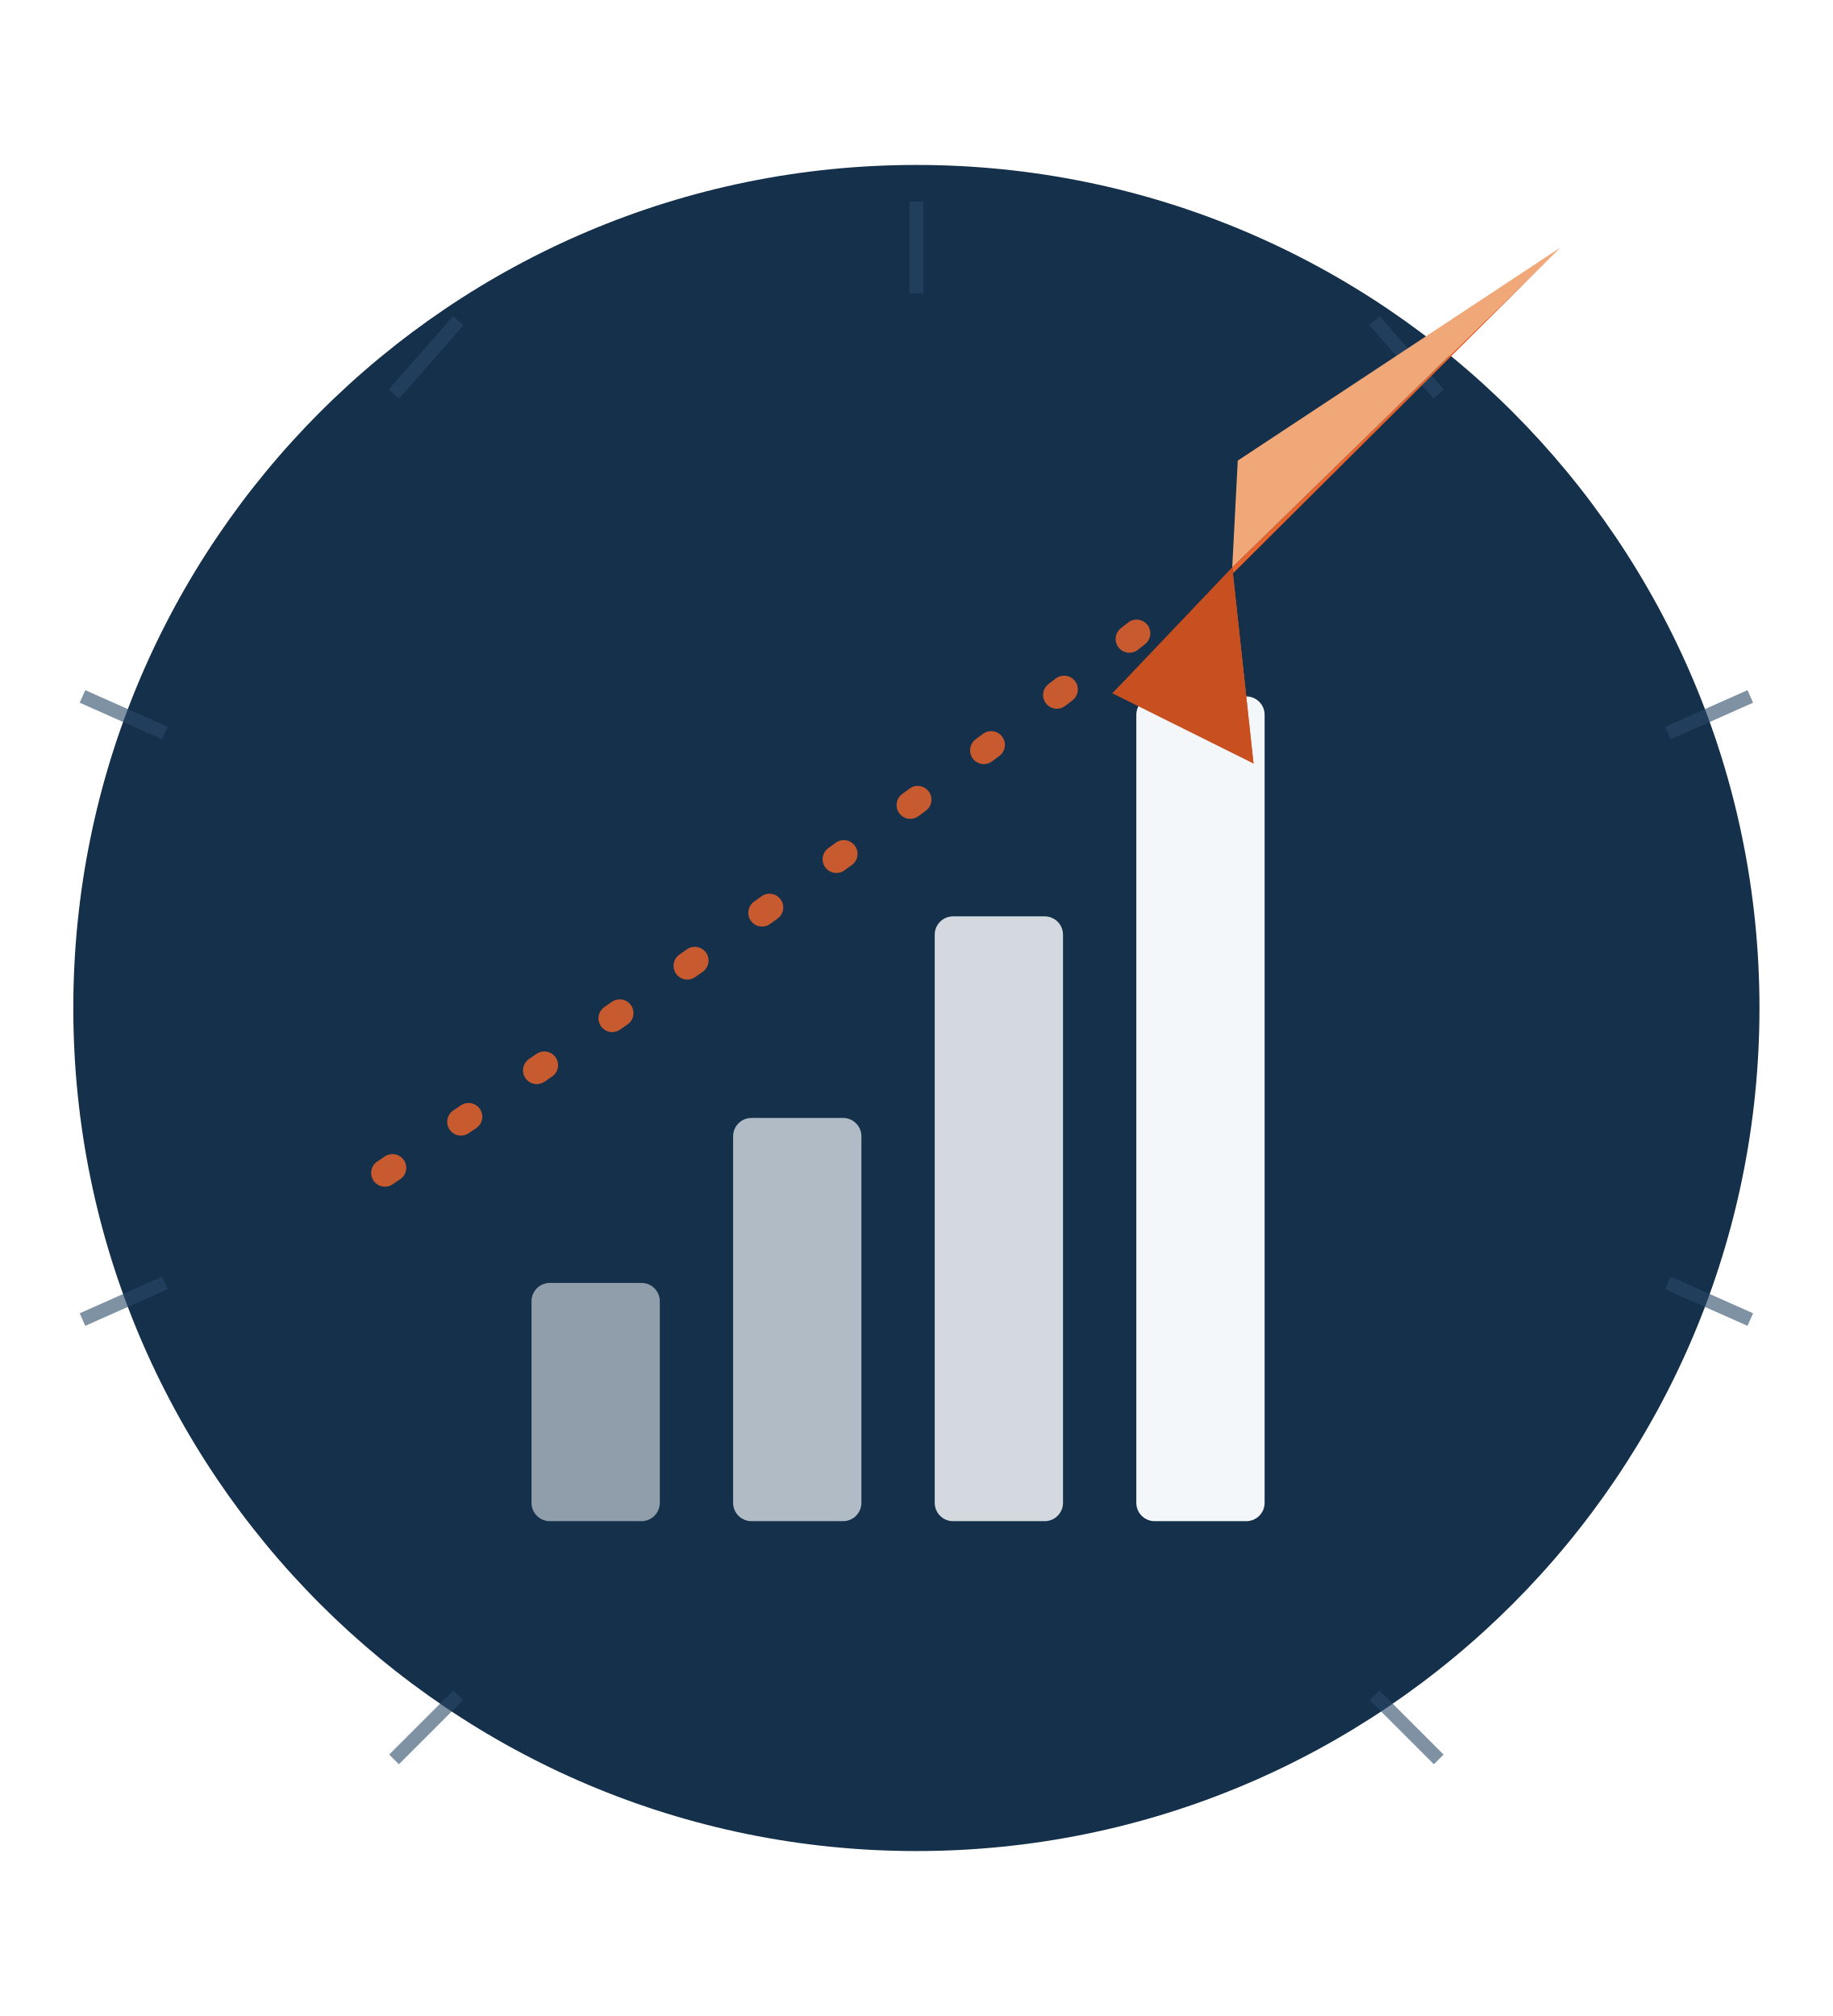
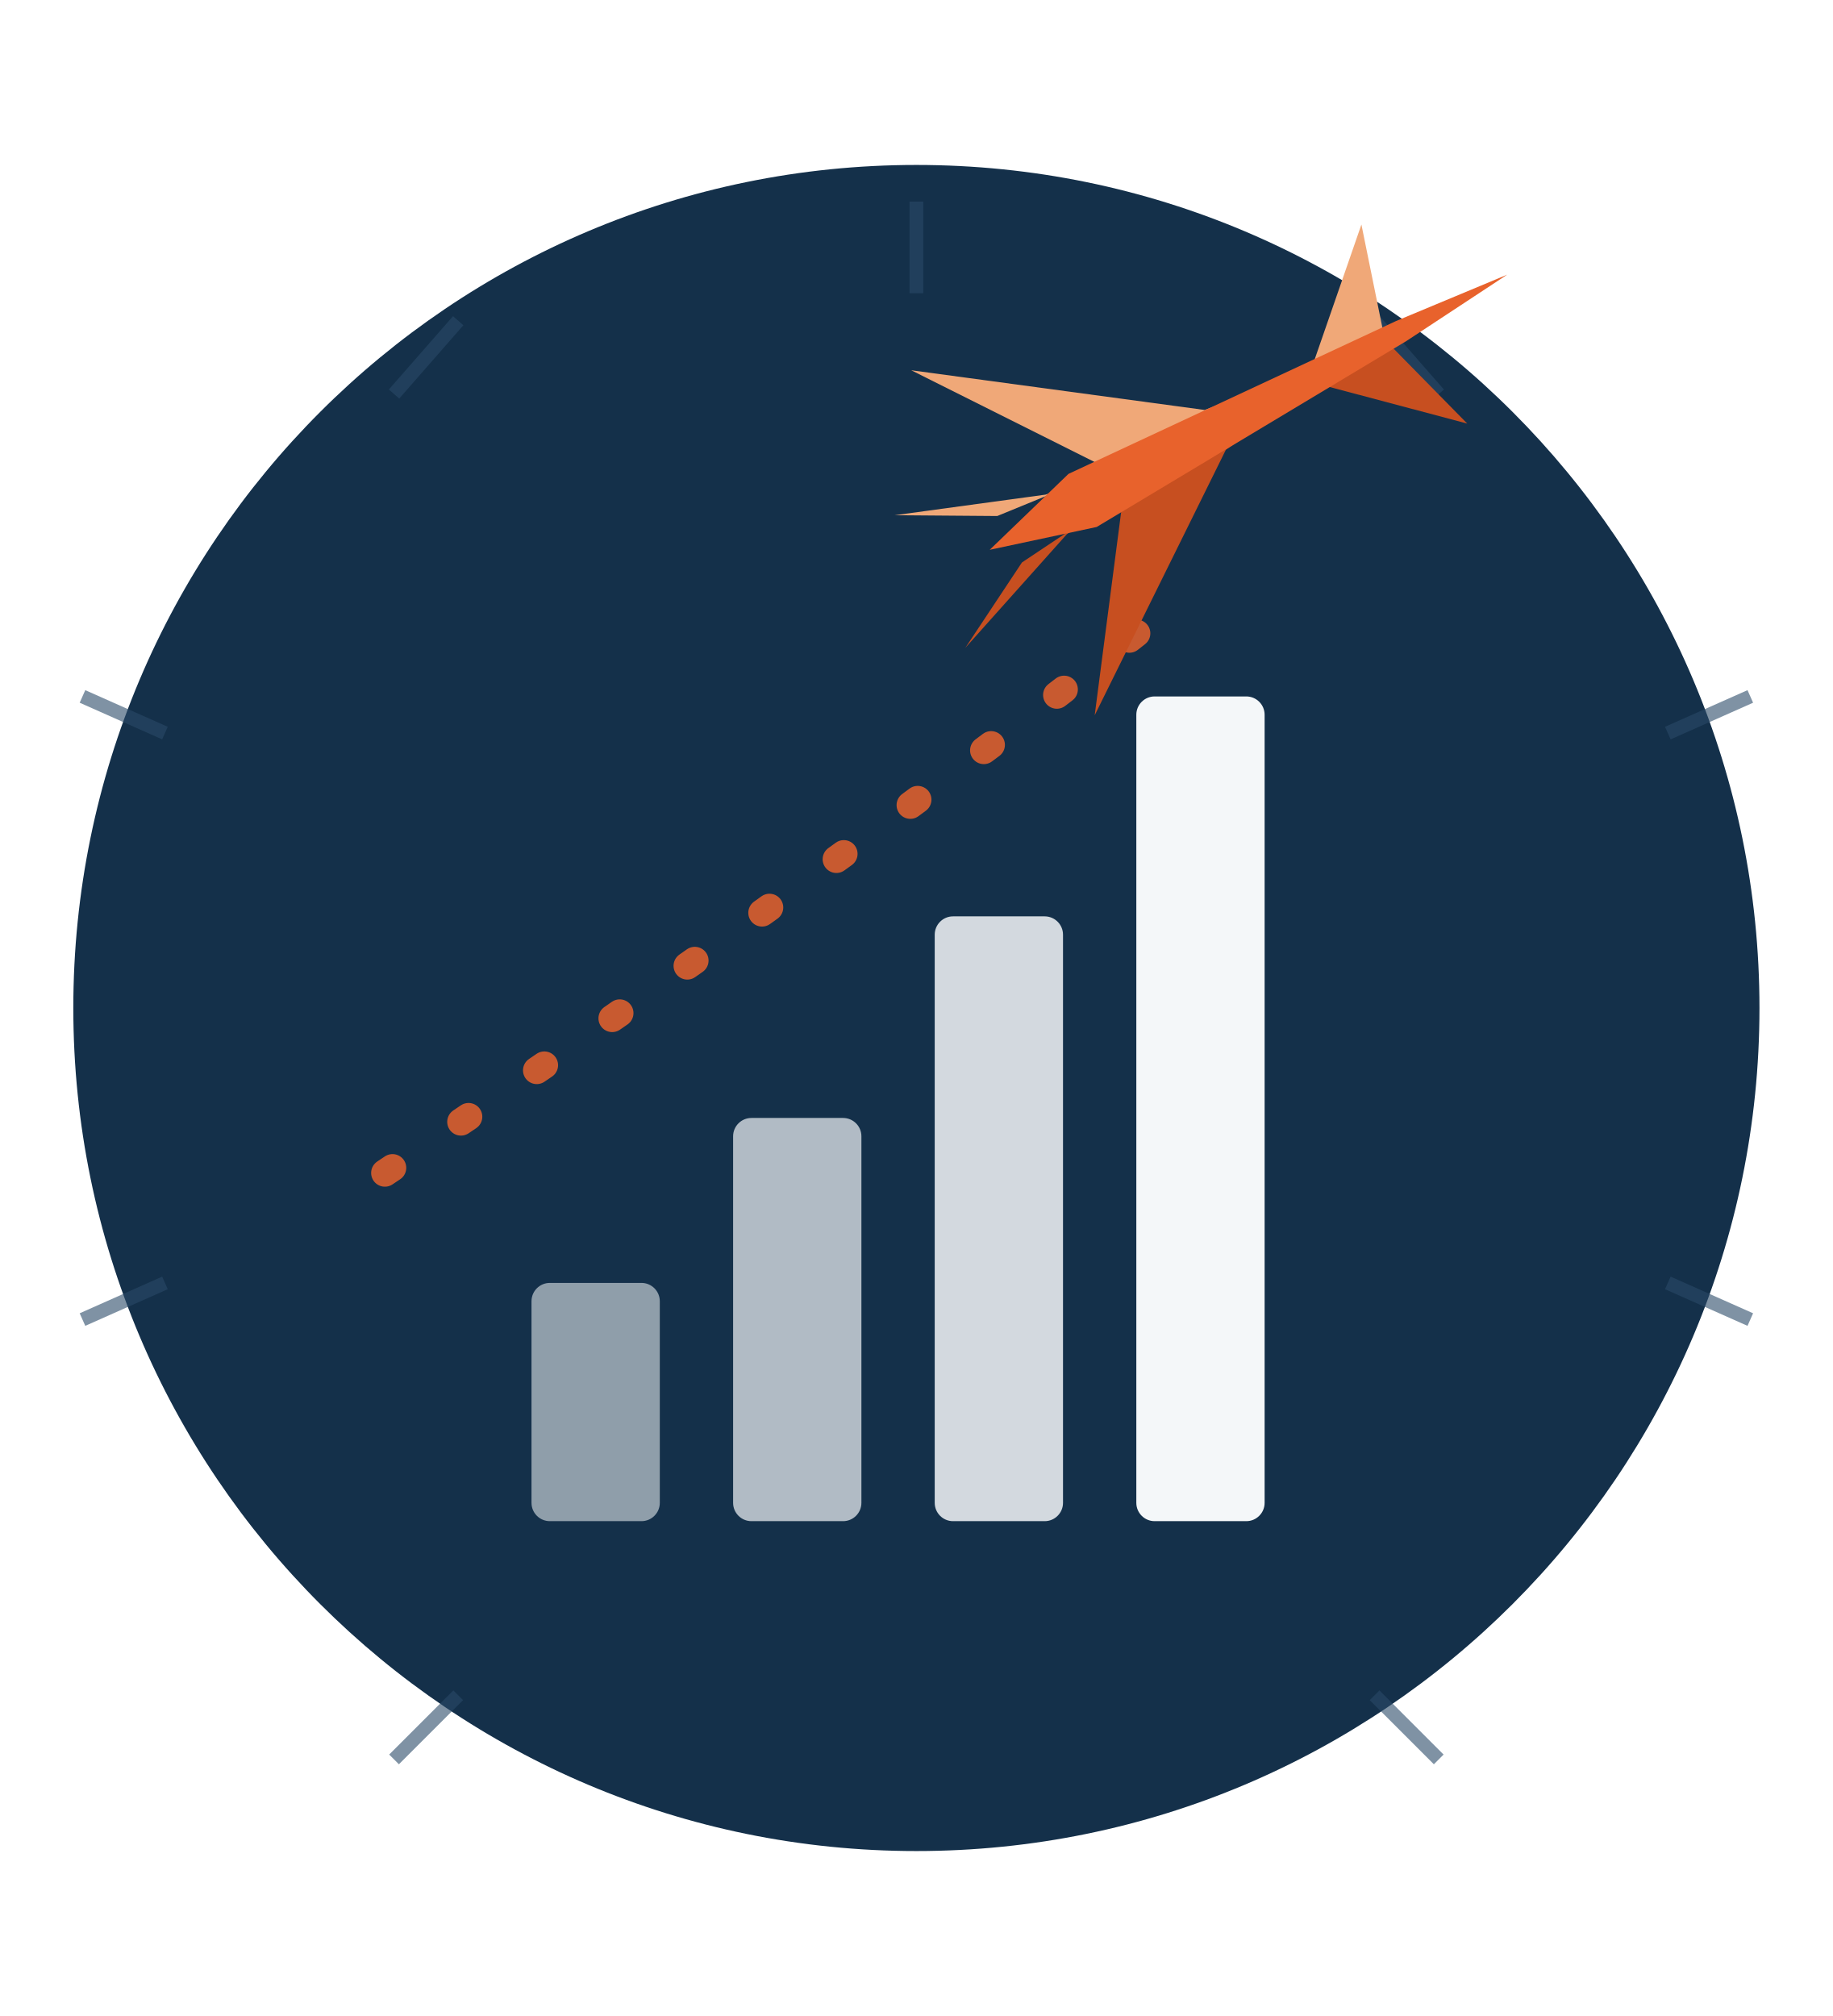
<svg xmlns="http://www.w3.org/2000/svg" viewBox="0 0 200 220">
  <circle cx="100" cy="110" r="92" fill="#14304A" />
  <g stroke="#2A4A68" stroke-width="1.5" opacity="0.6">
    <line x1="100" y1="22" x2="100" y2="32" />
    <line x1="150" y1="35" x2="157" y2="43" />
    <line x1="182" y1="80" x2="191" y2="76" />
    <line x1="182" y1="140" x2="191" y2="144" />
    <line x1="150" y1="185" x2="157" y2="192" />
    <line x1="50" y1="185" x2="43" y2="192" />
    <line x1="18" y1="140" x2="9" y2="144" />
    <line x1="18" y1="80" x2="9" y2="76" />
    <line x1="50" y1="35" x2="43" y2="43" />
  </g>
  <g>
    <rect x="58" y="140" width="14" height="26" rx="2" fill="#F4F7F9" opacity="0.55" />
    <rect x="80" y="122" width="14" height="44" rx="2" fill="#F4F7F9" opacity="0.7" />
    <rect x="102" y="100" width="14" height="66" rx="2" fill="#F4F7F9" opacity="0.85" />
    <rect x="124" y="76" width="14" height="90" rx="2" fill="#F4F7F9" />
  </g>
  <path d="M 42 128 Q 90 96 128 66" stroke="#E8622C" stroke-width="3" stroke-dasharray="1 9" stroke-linecap="round" fill="none" opacity="0.85" />
-   <g transform="translate(112,58) rotate(-28)">
-     <path d="M 0 20 L 66 0 L 18 14 L 10 34 L 4 22 Z" fill="#E8622C" />
-     <path d="M 0 20 L 18 14 L 10 34 Z" fill="#C74F20" />
-     <path d="M 18 14 L 66 0 L 24 4 Z" fill="#F0A878" />
+   <g transform="translate(108,60) rotate(-28) scale(0.82)">
+     <path d="M 46,-1.5 L 18,-3.5 L 2,-26 L 34,-3 Z" fill="#F0A878" />
+     <path d="M 46,1.5 L 18,3.5 L 2,26 L 34,3 Z" fill="#C74F20" />
+     <path d="M 62,-1 L 50,-2 L 64,-15 L 60,-1.5 Z" fill="#F0A878" />
+     <path d="M 62,1 L 50,2 L 64,15 L 60,1.5 Z" fill="#C74F20" />
+     <path d="M 13,-2.5 L 3,-3.5 L -9,-10 L 10,-3 Z" fill="#F0A878" />
+     <path d="M 13,2.5 L 3,3.5 L -9,10 L 10,3 Z" fill="#C74F20" />
+     <path d="M 0,0 L 14,-4 L 62,-1.5 L 78,0 L 62,1.5 L 14,4 Z" fill="#E8622C" />
  </g>
</svg>
